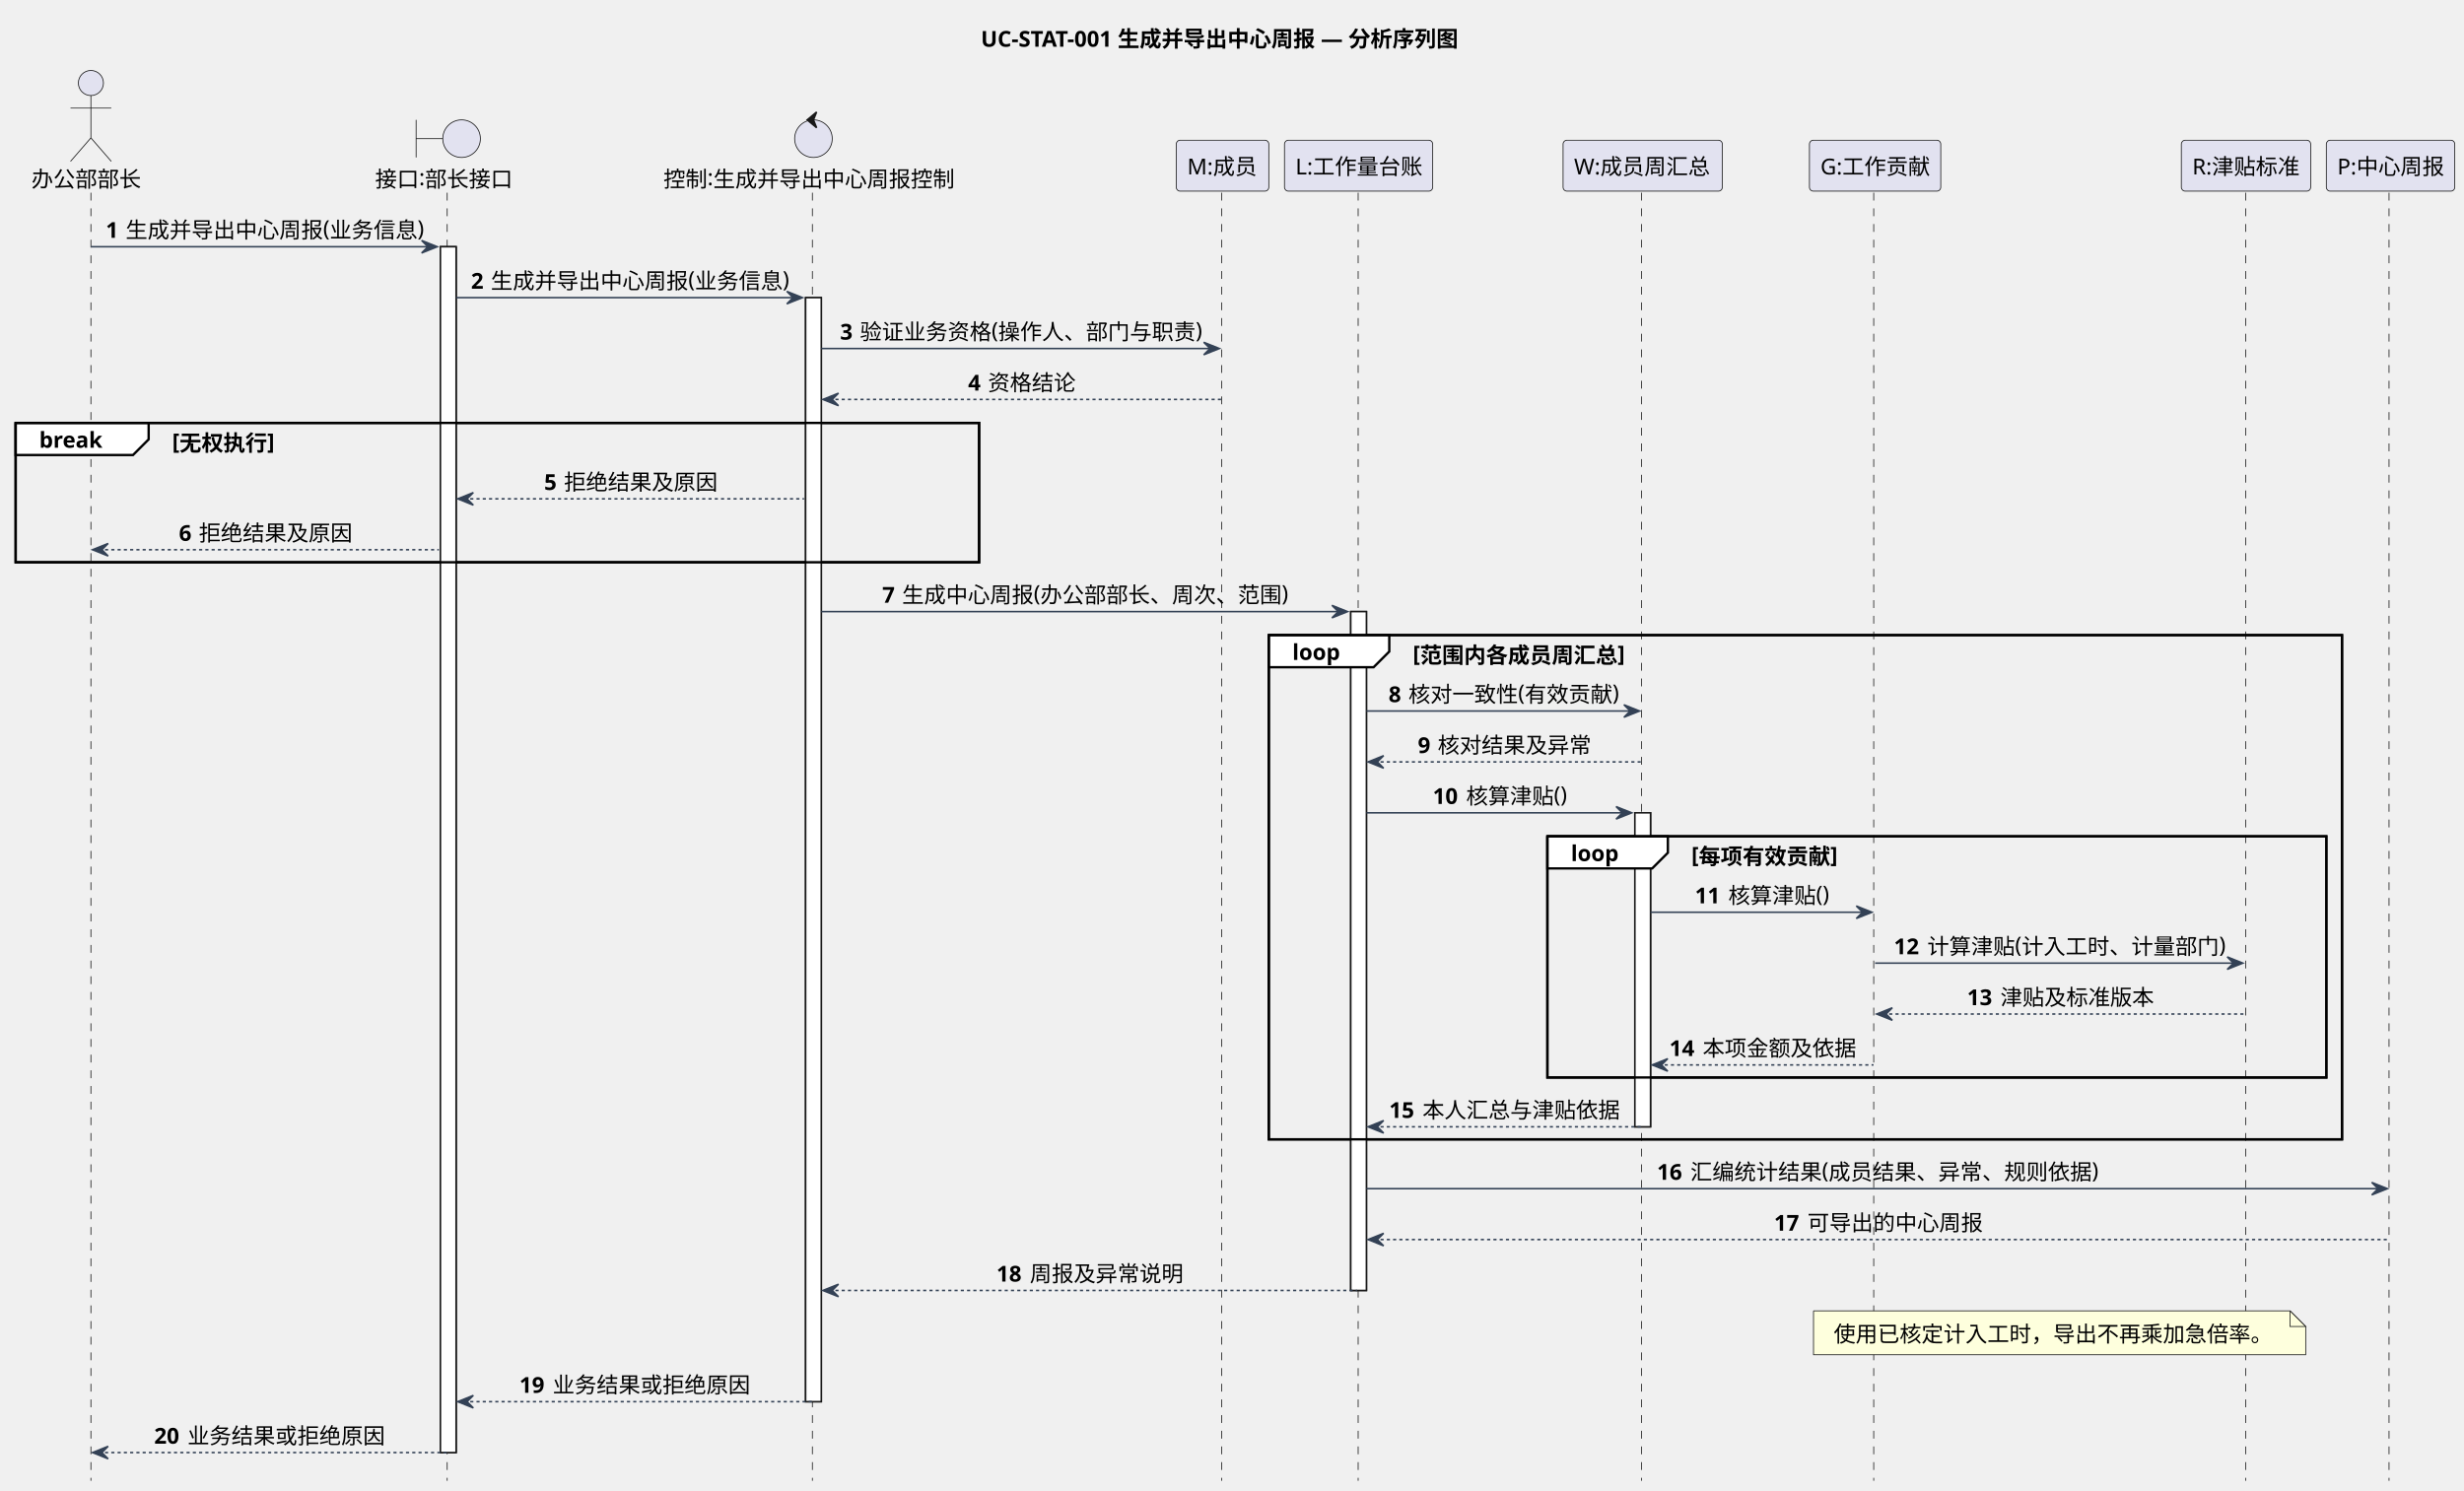
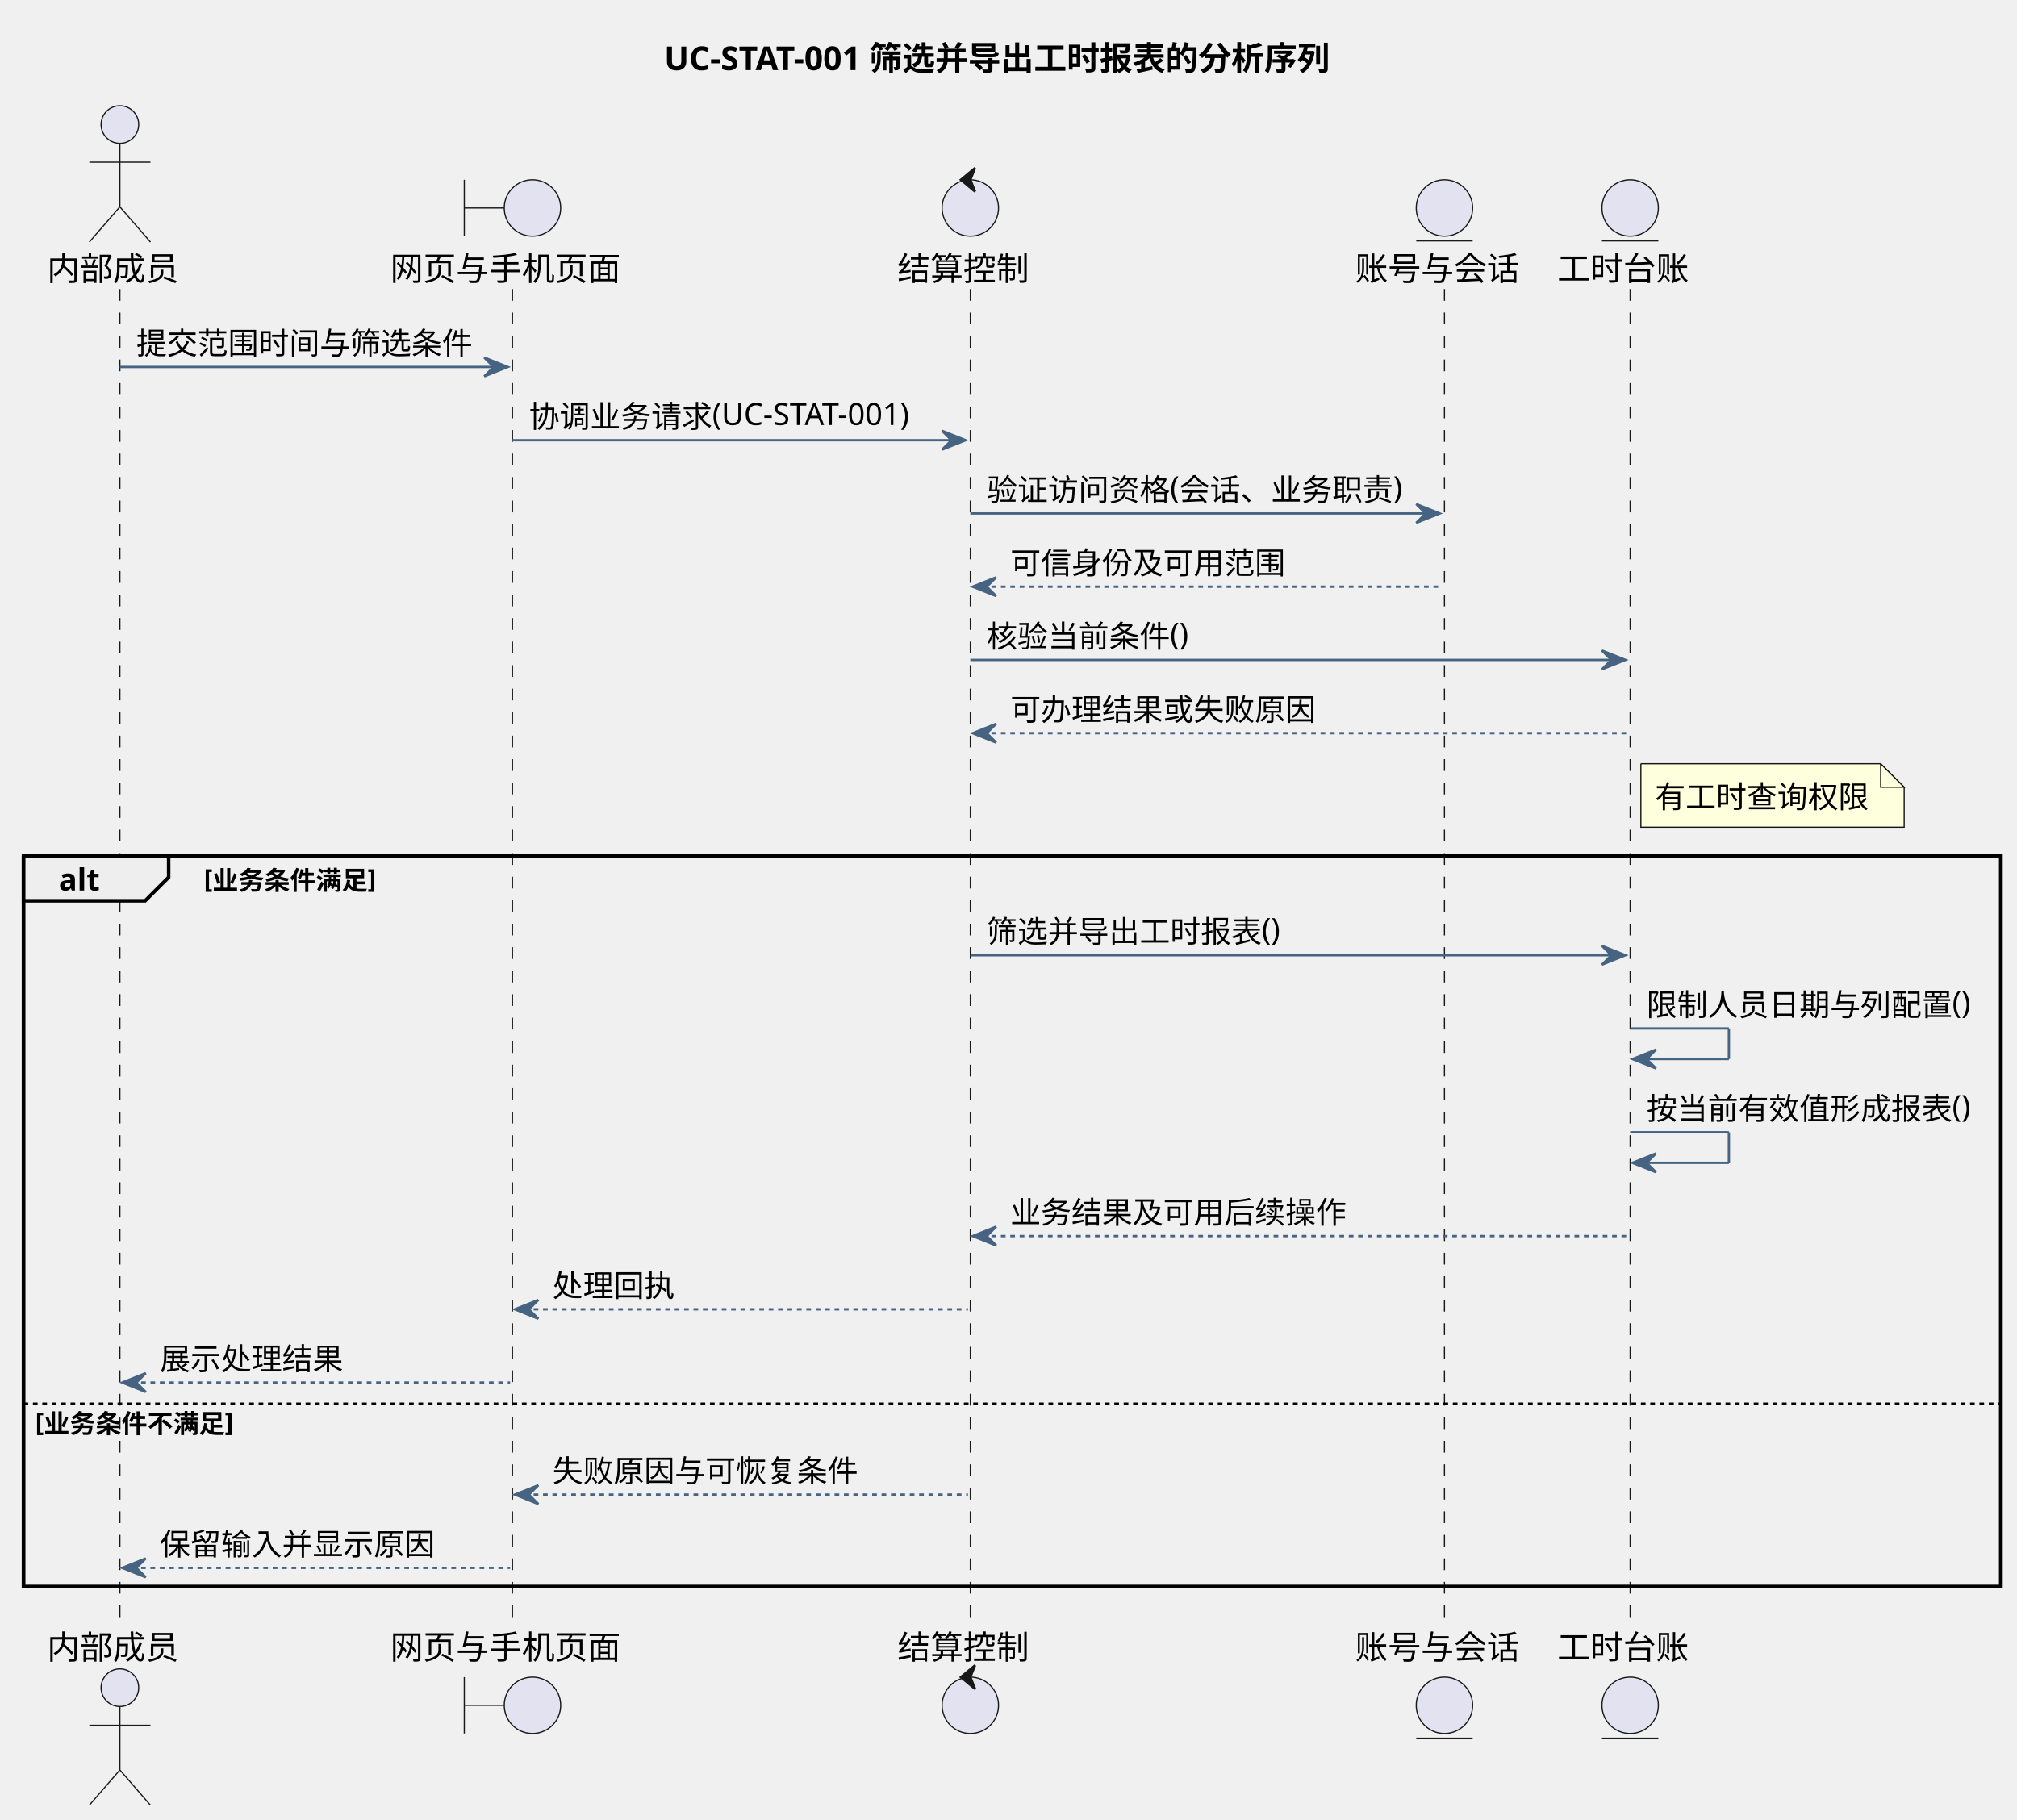
- <svg xmlns="http://www.w3.org/2000/svg" contentStyleType="text/css" height="951px" preserveAspectRatio="none" style="width:1572px;height:951px;background:#FFFFFF;" version="1.1" viewBox="0 0 1572 951" width="1572px" zoomAndPan="magnify">
+ <svg xmlns="http://www.w3.org/2000/svg" contentStyleType="text/css" height="774px" preserveAspectRatio="none" style="width:858px;height:774px;background:#FFFFFF;" version="1.1" viewBox="0 0 858 774" width="858px" zoomAndPan="magnify">
  <defs />
  <g>
-     <text fill="#000000" font-family="Microsoft YaHei" font-size="14" font-weight="bold" lengthAdjust="spacing" textLength="318.514" x="625.794" y="29.814">UC-STAT-001 生成并导出中心周报 — 分析序列图</text>
-     <rect fill="#FFFFFF" height="769.416" style="stroke:#181818;stroke-width:1.0;" width="10" x="280.985" y="157.433" />
-     <rect fill="#FFFFFF" height="704.461" style="stroke:#181818;stroke-width:1.0;" width="10" x="513.971" y="189.91" />
-     <rect fill="#FFFFFF" height="433.163" style="stroke:#181818;stroke-width:1.0;" width="10" x="861.758" y="390.253" />
-     <rect fill="#FFFFFF" height="200.343" style="stroke:#181818;stroke-width:1.0;" width="10" x="1043.025" y="518.641" />
-     <rect fill="none" height="88.91" style="stroke:#000000;stroke-width:1.5;" width="614.656" x="10" y="269.865" />
-     <rect fill="none" height="321.731" style="stroke:#000000;stroke-width:1.5;" width="684.687" x="809.481" y="405.253" />
-     <rect fill="none" height="153.865" style="stroke:#000000;stroke-width:1.5;" width="496.95" x="987.217" y="533.641" />
-     <line style="stroke:#181818;stroke-width:0.5;stroke-dasharray:5.0,5.0;" x1="58" x2="58" y1="122.955" y2="944.849" />
-     <line style="stroke:#181818;stroke-width:0.5;stroke-dasharray:5.0,5.0;" x1="285.3" x2="285.3" y1="122.955" y2="944.849" />
-     <line style="stroke:#181818;stroke-width:0.5;stroke-dasharray:5.0,5.0;" x1="518.286" x2="518.286" y1="122.955" y2="944.849" />
-     <line style="stroke:#181818;stroke-width:0.5;stroke-dasharray:5.0,5.0;" x1="779.432" x2="779.432" y1="122.955" y2="944.849" />
-     <line style="stroke:#181818;stroke-width:0.5;stroke-dasharray:5.0,5.0;" x1="866.481" x2="866.481" y1="122.955" y2="944.849" />
-     <line style="stroke:#181818;stroke-width:0.5;stroke-dasharray:5.0,5.0;" x1="1047.217" x2="1047.217" y1="122.955" y2="944.849" />
-     <line style="stroke:#181818;stroke-width:0.5;stroke-dasharray:5.0,5.0;" x1="1195.402" x2="1195.402" y1="122.955" y2="944.849" />
-     <line style="stroke:#181818;stroke-width:0.5;stroke-dasharray:5.0,5.0;" x1="1432.657" x2="1432.657" y1="122.955" y2="944.849" />
-     <line style="stroke:#181818;stroke-width:0.5;stroke-dasharray:5.0,5.0;" x1="1524.167" x2="1524.167" y1="122.955" y2="944.849" />
-     <text fill="#000000" font-family="Microsoft YaHei" font-size="14" lengthAdjust="spacing" textLength="70" x="20" y="119.291">办公部部长</text>
-     <ellipse cx="58" cy="52.977" fill="#E2E2F0" rx="8" ry="8" style="stroke:#181818;stroke-width:0.5;" />
-     <path d="M58,60.977 L58,87.978 M45,68.978 L71,68.978 M58,87.978 L45,102.978 M58,87.978 L71,102.978 " fill="none" style="stroke:#181818;stroke-width:0.5;" />
-     <text fill="#000000" font-family="Microsoft YaHei" font-size="14" lengthAdjust="spacing" textLength="87.37" x="239.3" y="119.291">接口:部长接口</text>
-     <path d="M265.485,76.478 L265.485,100.478 M265.485,88.478 L282.485,88.478 " fill="none" style="stroke:#181818;stroke-width:0.5;" />
-     <ellipse cx="294.485" cy="88.478" fill="#E2E2F0" rx="12" ry="12" style="stroke:#181818;stroke-width:0.5;" />
-     <text fill="#000000" font-family="Microsoft YaHei" font-size="14" lengthAdjust="spacing" textLength="185.37" x="423.286" y="119.291">控制:生成并导出中心周报控制</text>
-     <ellipse cx="518.971" cy="88.478" fill="#E2E2F0" rx="12" ry="12" style="stroke:#181818;stroke-width:0.5;" />
-     <polygon fill="#181818" points="514.971,76.478,520.971,71.478,518.971,76.478,520.971,81.478,514.971,76.478" style="stroke:#181818;stroke-width:1.0;" />
-     <rect fill="#E2E2F0" height="32.477" rx="2.5" ry="2.5" style="stroke:#181818;stroke-width:0.5;" width="59.049" x="750.432" y="89.478" />
-     <text fill="#000000" font-family="Microsoft YaHei" font-size="14" lengthAdjust="spacing" textLength="45.049" x="757.432" y="111.291">M:成员</text>
-     <rect fill="#E2E2F0" height="32.477" rx="2.5" ry="2.5" style="stroke:#181818;stroke-width:0.5;" width="94.555" x="819.481" y="89.478" />
-     <text fill="#000000" font-family="Microsoft YaHei" font-size="14" lengthAdjust="spacing" textLength="80.555" x="826.481" y="111.291">L:工作量台账</text>
-     <rect fill="#E2E2F0" height="32.477" rx="2.5" ry="2.5" style="stroke:#181818;stroke-width:0.5;" width="101.616" x="997.217" y="89.478" />
-     <text fill="#000000" font-family="Microsoft YaHei" font-size="14" lengthAdjust="spacing" textLength="87.616" x="1004.217" y="111.291">W:成员周汇总</text>
-     <rect fill="#E2E2F0" height="32.477" rx="2.5" ry="2.5" style="stroke:#181818;stroke-width:0.5;" width="83.781" x="1154.402" y="89.478" />
-     <text fill="#000000" font-family="Microsoft YaHei" font-size="14" lengthAdjust="spacing" textLength="69.781" x="1161.402" y="111.291">G:工作贡献</text>
-     <rect fill="#E2E2F0" height="32.477" rx="2.5" ry="2.5" style="stroke:#181818;stroke-width:0.5;" width="82.51" x="1391.657" y="89.478" />
-     <text fill="#000000" font-family="Microsoft YaHei" font-size="14" lengthAdjust="spacing" textLength="68.51" x="1398.657" y="111.291">R:津贴标准</text>
-     <rect fill="#E2E2F0" height="32.477" rx="2.5" ry="2.5" style="stroke:#181818;stroke-width:0.5;" width="81.936" x="1484.167" y="89.478" />
-     <text fill="#000000" font-family="Microsoft YaHei" font-size="14" lengthAdjust="spacing" textLength="67.936" x="1491.167" y="111.291">P:中心周报</text>
-     <rect fill="#FFFFFF" height="769.416" style="stroke:#181818;stroke-width:1.0;" width="10" x="280.985" y="157.433" />
-     <rect fill="#FFFFFF" height="704.461" style="stroke:#181818;stroke-width:1.0;" width="10" x="513.971" y="189.91" />
-     <rect fill="#FFFFFF" height="433.163" style="stroke:#181818;stroke-width:1.0;" width="10" x="861.758" y="390.253" />
-     <rect fill="#FFFFFF" height="200.343" style="stroke:#181818;stroke-width:1.0;" width="10" x="1043.025" y="518.641" />
-     <polygon fill="#334155" points="268.985,153.433,278.985,157.433,268.985,161.433,272.985,157.433" style="stroke:#334155;stroke-width:1.0;" />
-     <line style="stroke:#334155;stroke-width:1.0;" x1="58" x2="274.985" y1="157.433" y2="157.433" />
-     <text fill="#000000" font-family="Microsoft YaHei" font-size="14" font-weight="bold" lengthAdjust="spacing" textLength="8.634" x="67.5" y="151.769">1</text>
-     <text fill="#000000" font-family="Microsoft YaHei" font-size="14" lengthAdjust="spacing" textLength="191.352" x="80.134" y="151.769">生成并导出中心周报(业务信息)</text>
-     <polygon fill="#334155" points="501.971,185.91,511.971,189.91,501.971,193.91,505.971,189.91" style="stroke:#334155;stroke-width:1.0;" />
-     <line style="stroke:#334155;stroke-width:1.0;" x1="290.985" x2="507.971" y1="189.91" y2="189.91" />
-     <text fill="#000000" font-family="Microsoft YaHei" font-size="14" font-weight="bold" lengthAdjust="spacing" textLength="8.634" x="300.485" y="184.246">2</text>
-     <text fill="#000000" font-family="Microsoft YaHei" font-size="14" lengthAdjust="spacing" textLength="191.352" x="313.119" y="184.246">生成并导出中心周报(业务信息)</text>
-     <polygon fill="#334155" points="767.956,218.388,777.956,222.388,767.956,226.388,771.956,222.388" style="stroke:#334155;stroke-width:1.0;" />
-     <line style="stroke:#334155;stroke-width:1.0;" x1="523.971" x2="773.956" y1="222.388" y2="222.388" />
-     <text fill="#000000" font-family="Microsoft YaHei" font-size="14" font-weight="bold" lengthAdjust="spacing" textLength="8.634" x="535.971" y="216.724">3</text>
-     <text fill="#000000" font-family="Microsoft YaHei" font-size="14" lengthAdjust="spacing" textLength="219.352" x="548.605" y="216.724">验证业务资格(操作人、部门与职责)</text>
-     <polygon fill="#334155" points="534.971,250.865,524.971,254.865,534.971,258.865,530.971,254.865" style="stroke:#334155;stroke-width:1.0;" />
-     <line style="stroke:#334155;stroke-width:1.0;stroke-dasharray:2.0,2.0;" x1="528.971" x2="778.956" y1="254.865" y2="254.865" />
-     <text fill="#000000" font-family="Microsoft YaHei" font-size="14" font-weight="bold" lengthAdjust="spacing" textLength="8.634" x="617.646" y="249.201">4</text>
-     <text fill="#000000" font-family="Microsoft YaHei" font-size="14" lengthAdjust="spacing" textLength="56" x="630.28" y="249.201">资格结论</text>
-     <path d="M10,269.865 L94.84,269.865 L94.84,280.343 L84.84,290.343 L10,290.343 L10,269.865 " fill="#FFFFFF" style="stroke:#000000;stroke-width:1.5;" />
-     <rect fill="none" height="88.91" style="stroke:#000000;stroke-width:1.5;" width="614.656" x="10" y="269.865" />
-     <text fill="#000000" font-family="Microsoft YaHei" font-size="14" font-weight="bold" lengthAdjust="spacing" textLength="39.84" x="25" y="285.679">break</text>
-     <text fill="#000000" font-family="Microsoft YaHei" font-size="14" font-weight="bold" lengthAdjust="spacing" textLength="66.91" x="109.84" y="286.679">[无权执行]</text>
-     <polygon fill="#334155" points="301.985,314.298,291.985,318.298,301.985,322.298,297.985,318.298" style="stroke:#334155;stroke-width:1.0;" />
-     <line style="stroke:#334155;stroke-width:1.0;stroke-dasharray:2.0,2.0;" x1="295.985" x2="512.971" y1="318.298" y2="318.298" />
-     <text fill="#000000" font-family="Microsoft YaHei" font-size="14" font-weight="bold" lengthAdjust="spacing" textLength="8.634" x="347.161" y="312.634">5</text>
-     <text fill="#000000" font-family="Microsoft YaHei" font-size="14" lengthAdjust="spacing" textLength="98" x="359.795" y="312.634">拒绝结果及原因</text>
-     <polygon fill="#334155" points="69,346.775,59,350.775,69,354.775,65,350.775" style="stroke:#334155;stroke-width:1.0;" />
-     <line style="stroke:#334155;stroke-width:1.0;stroke-dasharray:2.0,2.0;" x1="63" x2="279.985" y1="350.775" y2="350.775" />
-     <text fill="#000000" font-family="Microsoft YaHei" font-size="14" font-weight="bold" lengthAdjust="spacing" textLength="8.634" x="114.176" y="345.111">6</text>
-     <text fill="#000000" font-family="Microsoft YaHei" font-size="14" lengthAdjust="spacing" textLength="98" x="126.81" y="345.111">拒绝结果及原因</text>
-     <polygon fill="#334155" points="849.758,386.253,859.758,390.253,849.758,394.253,853.758,390.253" style="stroke:#334155;stroke-width:1.0;" />
-     <line style="stroke:#334155;stroke-width:1.0;" x1="523.971" x2="855.758" y1="390.253" y2="390.253" />
-     <text fill="#000000" font-family="Microsoft YaHei" font-size="14" font-weight="bold" lengthAdjust="spacing" textLength="8.634" x="562.872" y="384.589">7</text>
-     <text fill="#000000" font-family="Microsoft YaHei" font-size="14" lengthAdjust="spacing" textLength="247.352" x="575.505" y="384.589">生成中心周报(办公部部长、周次、范围)</text>
-     <path d="M809.481,405.253 L886.35,405.253 L886.35,415.731 L876.35,425.731 L809.481,425.731 L809.481,405.253 " fill="#FFFFFF" style="stroke:#000000;stroke-width:1.5;" />
-     <rect fill="none" height="321.731" style="stroke:#000000;stroke-width:1.5;" width="684.687" x="809.481" y="405.253" />
-     <text fill="#000000" font-family="Microsoft YaHei" font-size="14" font-weight="bold" lengthAdjust="spacing" textLength="31.869" x="824.481" y="421.066">loop</text>
-     <text fill="#000000" font-family="Microsoft YaHei" font-size="14" font-weight="bold" lengthAdjust="spacing" textLength="136.91" x="901.35" y="422.066">[范围内各成员周汇总]</text>
-     <polygon fill="#334155" points="1036.025,449.685,1046.025,453.685,1036.025,457.685,1040.025,453.685" style="stroke:#334155;stroke-width:1.0;" />
-     <line style="stroke:#334155;stroke-width:1.0;" x1="871.758" x2="1042.025" y1="453.685" y2="453.685" />
-     <text fill="#000000" font-family="Microsoft YaHei" font-size="14" font-weight="bold" lengthAdjust="spacing" textLength="8.634" x="885.899" y="448.022">8</text>
-     <text fill="#000000" font-family="Microsoft YaHei" font-size="14" lengthAdjust="spacing" textLength="135.352" x="898.533" y="448.022">核对一致性(有效贡献)</text>
-     <polygon fill="#334155" points="882.758,482.163,872.758,486.163,882.758,490.163,878.758,486.163" style="stroke:#334155;stroke-width:1.0;" />
-     <line style="stroke:#334155;stroke-width:1.0;stroke-dasharray:2.0,2.0;" x1="876.758" x2="1047.025" y1="486.163" y2="486.163" />
-     <text fill="#000000" font-family="Microsoft YaHei" font-size="14" font-weight="bold" lengthAdjust="spacing" textLength="8.634" x="904.575" y="480.499">9</text>
-     <text fill="#000000" font-family="Microsoft YaHei" font-size="14" lengthAdjust="spacing" textLength="98" x="917.208" y="480.499">核对结果及异常</text>
-     <polygon fill="#334155" points="1031.025,514.641,1041.025,518.641,1031.025,522.641,1035.025,518.641" style="stroke:#334155;stroke-width:1.0;" />
-     <line style="stroke:#334155;stroke-width:1.0;" x1="871.758" x2="1037.025" y1="518.641" y2="518.641" />
-     <text fill="#000000" font-family="Microsoft YaHei" font-size="14" font-weight="bold" lengthAdjust="spacing" textLength="17.268" x="914.082" y="512.977">10</text>
-     <text fill="#000000" font-family="Microsoft YaHei" font-size="14" lengthAdjust="spacing" textLength="65.352" x="935.35" y="512.977">核算津贴()</text>
-     <path d="M987.217,533.641 L1064.086,533.641 L1064.086,544.118 L1054.086,554.118 L987.217,554.118 L987.217,533.641 " fill="#FFFFFF" style="stroke:#000000;stroke-width:1.5;" />
-     <rect fill="none" height="153.865" style="stroke:#000000;stroke-width:1.5;" width="496.95" x="987.217" y="533.641" />
-     <text fill="#000000" font-family="Microsoft YaHei" font-size="14" font-weight="bold" lengthAdjust="spacing" textLength="31.869" x="1002.217" y="549.454">loop</text>
-     <text fill="#000000" font-family="Microsoft YaHei" font-size="14" font-weight="bold" lengthAdjust="spacing" textLength="94.91" x="1079.086" y="550.454">[每项有效贡献]</text>
-     <polygon fill="#334155" points="1184.293,578.073,1194.293,582.073,1184.293,586.073,1188.293,582.073" style="stroke:#334155;stroke-width:1.0;" />
-     <line style="stroke:#334155;stroke-width:1.0;" x1="1053.025" x2="1190.293" y1="582.073" y2="582.073" />
-     <text fill="#000000" font-family="Microsoft YaHei" font-size="14" font-weight="bold" lengthAdjust="spacing" textLength="17.268" x="1081.35" y="576.409">11</text>
-     <text fill="#000000" font-family="Microsoft YaHei" font-size="14" lengthAdjust="spacing" textLength="65.352" x="1102.617" y="576.409">核算津贴()</text>
-     <polygon fill="#334155" points="1420.912,610.551,1430.912,614.551,1420.912,618.551,1424.912,614.551" style="stroke:#334155;stroke-width:1.0;" />
-     <line style="stroke:#334155;stroke-width:1.0;" x1="1196.293" x2="1426.912" y1="614.551" y2="614.551" />
-     <text fill="#000000" font-family="Microsoft YaHei" font-size="14" font-weight="bold" lengthAdjust="spacing" textLength="17.268" x="1208.293" y="608.887">12</text>
-     <text fill="#000000" font-family="Microsoft YaHei" font-size="14" lengthAdjust="spacing" textLength="191.352" x="1229.561" y="608.887">计算津贴(计入工时、计量部门)</text>
-     <polygon fill="#334155" points="1207.293,643.028,1197.293,647.028,1207.293,651.028,1203.293,647.028" style="stroke:#334155;stroke-width:1.0;" />
-     <line style="stroke:#334155;stroke-width:1.0;stroke-dasharray:2.0,2.0;" x1="1201.293" x2="1431.912" y1="647.028" y2="647.028" />
-     <text fill="#000000" font-family="Microsoft YaHei" font-size="14" font-weight="bold" lengthAdjust="spacing" textLength="17.268" x="1254.969" y="641.364">13</text>
-     <text fill="#000000" font-family="Microsoft YaHei" font-size="14" lengthAdjust="spacing" textLength="98" x="1276.236" y="641.364">津贴及标准版本</text>
-     <polygon fill="#334155" points="1064.025,675.506,1054.025,679.506,1064.025,683.506,1060.025,679.506" style="stroke:#334155;stroke-width:1.0;" />
-     <line style="stroke:#334155;stroke-width:1.0;stroke-dasharray:2.0,2.0;" x1="1058.025" x2="1195.293" y1="679.506" y2="679.506" />
-     <text fill="#000000" font-family="Microsoft YaHei" font-size="14" font-weight="bold" lengthAdjust="spacing" textLength="17.268" x="1065.025" y="673.842">14</text>
-     <text fill="#000000" font-family="Microsoft YaHei" font-size="14" lengthAdjust="spacing" textLength="98" x="1086.293" y="673.842">本项金额及依据</text>
-     <polygon fill="#334155" points="882.758,714.983,872.758,718.983,882.758,722.983,878.758,718.983" style="stroke:#334155;stroke-width:1.0;" />
-     <line style="stroke:#334155;stroke-width:1.0;stroke-dasharray:2.0,2.0;" x1="876.758" x2="1047.025" y1="718.983" y2="718.983" />
-     <text fill="#000000" font-family="Microsoft YaHei" font-size="14" font-weight="bold" lengthAdjust="spacing" textLength="17.268" x="886.258" y="713.319">15</text>
-     <text fill="#000000" font-family="Microsoft YaHei" font-size="14" lengthAdjust="spacing" textLength="126" x="907.525" y="713.319">本人汇总与津贴依据</text>
-     <polygon fill="#334155" points="1513.135,754.461,1523.135,758.461,1513.135,762.461,1517.135,758.461" style="stroke:#334155;stroke-width:1.0;" />
-     <line style="stroke:#334155;stroke-width:1.0;" x1="871.758" x2="1519.135" y1="758.461" y2="758.461" />
-     <text fill="#000000" font-family="Microsoft YaHei" font-size="14" font-weight="bold" lengthAdjust="spacing" textLength="17.268" x="1057.137" y="752.797">16</text>
-     <text fill="#000000" font-family="Microsoft YaHei" font-size="14" lengthAdjust="spacing" textLength="261.352" x="1078.404" y="752.797">汇编统计结果(成员结果、异常、规则依据)</text>
-     <polygon fill="#334155" points="882.758,786.938,872.758,790.938,882.758,794.938,878.758,790.938" style="stroke:#334155;stroke-width:1.0;" />
-     <line style="stroke:#334155;stroke-width:1.0;stroke-dasharray:2.0,2.0;" x1="876.758" x2="1524.135" y1="790.938" y2="790.938" />
-     <text fill="#000000" font-family="Microsoft YaHei" font-size="14" font-weight="bold" lengthAdjust="spacing" textLength="17.268" x="1131.812" y="785.274">17</text>
-     <text fill="#000000" font-family="Microsoft YaHei" font-size="14" lengthAdjust="spacing" textLength="112" x="1153.08" y="785.274">可导出的中心周报</text>
-     <polygon fill="#334155" points="534.971,819.416,524.971,823.416,534.971,827.416,530.971,823.416" style="stroke:#334155;stroke-width:1.0;" />
-     <line style="stroke:#334155;stroke-width:1.0;stroke-dasharray:2.0,2.0;" x1="528.971" x2="865.758" y1="823.416" y2="823.416" />
-     <text fill="#000000" font-family="Microsoft YaHei" font-size="14" font-weight="bold" lengthAdjust="spacing" textLength="17.268" x="635.731" y="817.752">18</text>
-     <text fill="#000000" font-family="Microsoft YaHei" font-size="14" lengthAdjust="spacing" textLength="98" x="656.998" y="817.752">周报及异常说明</text>
-     <path d="M1157,836.416 L1157,864.416 L1471,864.416 L1471,846.416 L1461,836.416 L1157,836.416 " fill="#FEFFDD" style="stroke:#181818;stroke-width:0.5;" />
-     <path d="M1461,836.416 L1461,846.416 L1471,846.416 L1461,836.416 " fill="#FEFFDD" style="stroke:#181818;stroke-width:0.5;" />
-     <text fill="#000000" font-family="Microsoft YaHei" font-size="14" lengthAdjust="spacing" textLength="280" x="1169.882" y="856.23">使用已核定计入工时，导出不再乘加急倍率。</text>
-     <polygon fill="#334155" points="301.985,890.371,291.985,894.371,301.985,898.371,297.985,894.371" style="stroke:#334155;stroke-width:1.0;" />
-     <line style="stroke:#334155;stroke-width:1.0;stroke-dasharray:2.0,2.0;" x1="295.985" x2="517.971" y1="894.371" y2="894.371" />
-     <text fill="#000000" font-family="Microsoft YaHei" font-size="14" font-weight="bold" lengthAdjust="spacing" textLength="17.268" x="331.344" y="888.707">19</text>
-     <text fill="#000000" font-family="Microsoft YaHei" font-size="14" lengthAdjust="spacing" textLength="126" x="352.612" y="888.707">业务结果或拒绝原因</text>
-     <polygon fill="#334155" points="69,922.849,59,926.849,69,930.849,65,926.849" style="stroke:#334155;stroke-width:1.0;" />
-     <line style="stroke:#334155;stroke-width:1.0;stroke-dasharray:2.0,2.0;" x1="63" x2="284.985" y1="926.849" y2="926.849" />
-     <text fill="#000000" font-family="Microsoft YaHei" font-size="14" font-weight="bold" lengthAdjust="spacing" textLength="17.268" x="98.359" y="921.185">20</text>
-     <text fill="#000000" font-family="Microsoft YaHei" font-size="14" lengthAdjust="spacing" textLength="126" x="119.626" y="921.185">业务结果或拒绝原因</text>
+     <text fill="#000000" font-family="Microsoft YaHei" font-size="14" font-weight="bold" lengthAdjust="spacing" textLength="295.053" x="282.536" y="29.814">UC-STAT-001 筛选并导出工时报表的分析序列</text>
+     <rect fill="none" height="310.938" style="stroke:#000000;stroke-width:1.5;" width="841.125" x="10" y="364.059" />
+     <line style="stroke:#181818;stroke-width:0.5;stroke-dasharray:5.0,5.0;" x1="51" x2="51" y1="122.955" y2="691.997" />
+     <line style="stroke:#181818;stroke-width:0.5;stroke-dasharray:5.0,5.0;" x1="218" x2="218" y1="122.955" y2="691.997" />
+     <line style="stroke:#181818;stroke-width:0.5;stroke-dasharray:5.0,5.0;" x1="412.758" x2="412.758" y1="122.955" y2="691.997" />
+     <line style="stroke:#181818;stroke-width:0.5;stroke-dasharray:5.0,5.0;" x1="614.442" x2="614.442" y1="122.955" y2="691.997" />
+     <line style="stroke:#181818;stroke-width:0.5;stroke-dasharray:5.0,5.0;" x1="693.442" x2="693.442" y1="122.955" y2="691.997" />
+     <text fill="#000000" font-family="Microsoft YaHei" font-size="14" lengthAdjust="spacing" textLength="56" x="20" y="119.291">内部成员</text>
+     <ellipse cx="51" cy="52.977" fill="#E2E2F0" rx="8" ry="8" style="stroke:#181818;stroke-width:0.5;" />
+     <path d="M51,60.977 L51,87.978 M38,68.978 L64,68.978 M51,87.978 L38,102.978 M51,87.978 L64,102.978 " fill="none" style="stroke:#181818;stroke-width:0.5;" />
+     <text fill="#000000" font-family="Microsoft YaHei" font-size="14" lengthAdjust="spacing" textLength="56" x="20" y="705.81">内部成员</text>
+     <ellipse cx="51" cy="717.974" fill="#E2E2F0" rx="8" ry="8" style="stroke:#181818;stroke-width:0.5;" />
+     <path d="M51,725.974 L51,752.974 M38,733.974 L64,733.974 M51,752.974 L38,767.974 M51,752.974 L64,767.974 " fill="none" style="stroke:#181818;stroke-width:0.5;" />
+     <text fill="#000000" font-family="Microsoft YaHei" font-size="14" lengthAdjust="spacing" textLength="98" x="166" y="119.291">网页与手机页面</text>
+     <path d="M197.5,76.478 L197.5,100.478 M197.5,88.478 L214.5,88.478 " fill="none" style="stroke:#181818;stroke-width:0.5;" />
+     <ellipse cx="226.5" cy="88.478" fill="#E2E2F0" rx="12" ry="12" style="stroke:#181818;stroke-width:0.5;" />
+     <text fill="#000000" font-family="Microsoft YaHei" font-size="14" lengthAdjust="spacing" textLength="98" x="166" y="705.81">网页与手机页面</text>
+     <path d="M197.5,713.474 L197.5,737.474 M197.5,725.474 L214.5,725.474 " fill="none" style="stroke:#181818;stroke-width:0.5;" />
+     <ellipse cx="226.5" cy="725.474" fill="#E2E2F0" rx="12" ry="12" style="stroke:#181818;stroke-width:0.5;" />
+     <text fill="#000000" font-family="Microsoft YaHei" font-size="14" lengthAdjust="spacing" textLength="56" x="381.758" y="119.291">结算控制</text>
+     <ellipse cx="412.758" cy="88.478" fill="#E2E2F0" rx="12" ry="12" style="stroke:#181818;stroke-width:0.5;" />
+     <polygon fill="#181818" points="408.758,76.478,414.758,71.478,412.758,76.478,414.758,81.478,408.758,76.478" style="stroke:#181818;stroke-width:1.0;" />
+     <text fill="#000000" font-family="Microsoft YaHei" font-size="14" lengthAdjust="spacing" textLength="56" x="381.758" y="705.81">结算控制</text>
+     <ellipse cx="412.758" cy="725.474" fill="#E2E2F0" rx="12" ry="12" style="stroke:#181818;stroke-width:0.5;" />
+     <polygon fill="#181818" points="408.758,713.474,414.758,708.474,412.758,713.474,414.758,718.474,408.758,713.474" style="stroke:#181818;stroke-width:1.0;" />
+     <text fill="#000000" font-family="Microsoft YaHei" font-size="14" lengthAdjust="spacing" textLength="70" x="576.442" y="119.291">账号与会话</text>
+     <ellipse cx="614.442" cy="88.478" fill="#E2E2F0" rx="12" ry="12" style="stroke:#181818;stroke-width:0.5;" />
+     <line style="stroke:#181818;stroke-width:0.5;" x1="602.442" x2="626.442" y1="102.478" y2="102.478" />
+     <text fill="#000000" font-family="Microsoft YaHei" font-size="14" lengthAdjust="spacing" textLength="70" x="576.442" y="705.81">账号与会话</text>
+     <ellipse cx="614.442" cy="725.474" fill="#E2E2F0" rx="12" ry="12" style="stroke:#181818;stroke-width:0.5;" />
+     <line style="stroke:#181818;stroke-width:0.5;" x1="602.442" x2="626.442" y1="739.474" y2="739.474" />
+     <text fill="#000000" font-family="Microsoft YaHei" font-size="14" lengthAdjust="spacing" textLength="56" x="662.442" y="119.291">工时台账</text>
+     <ellipse cx="693.442" cy="88.478" fill="#E2E2F0" rx="12" ry="12" style="stroke:#181818;stroke-width:0.5;" />
+     <line style="stroke:#181818;stroke-width:0.5;" x1="681.442" x2="705.442" y1="102.478" y2="102.478" />
+     <text fill="#000000" font-family="Microsoft YaHei" font-size="14" lengthAdjust="spacing" textLength="56" x="662.442" y="705.81">工时台账</text>
+     <ellipse cx="693.442" cy="725.474" fill="#E2E2F0" rx="12" ry="12" style="stroke:#181818;stroke-width:0.5;" />
+     <line style="stroke:#181818;stroke-width:0.5;" x1="681.442" x2="705.442" y1="739.474" y2="739.474" />
+     <polygon fill="#466482" points="206,152.113,216,156.113,206,160.113,210,156.113" style="stroke:#466482;stroke-width:1.0;" />
+     <line style="stroke:#466482;stroke-width:1.0;" x1="51" x2="212" y1="156.113" y2="156.113" />
+     <text fill="#000000" font-family="Microsoft YaHei" font-size="13" lengthAdjust="spacing" textLength="143" x="58" y="150.71">提交范围时间与筛选条件</text>
+     <polygon fill="#466482" points="400.758,183.27,410.758,187.27,400.758,191.27,404.758,187.27" style="stroke:#466482;stroke-width:1.0;" />
+     <line style="stroke:#466482;stroke-width:1.0;" x1="218" x2="406.758" y1="187.27" y2="187.27" />
+     <text fill="#000000" font-family="Microsoft YaHei" font-size="13" lengthAdjust="spacing" textLength="170.758" x="225" y="181.868">协调业务请求(UC-STAT-001)</text>
+     <polygon fill="#466482" points="602.442,214.428,612.442,218.428,602.442,222.428,606.442,218.428" style="stroke:#466482;stroke-width:1.0;" />
+     <line style="stroke:#466482;stroke-width:1.0;" x1="412.758" x2="608.442" y1="218.428" y2="218.428" />
+     <text fill="#000000" font-family="Microsoft YaHei" font-size="13" lengthAdjust="spacing" textLength="177.684" x="419.758" y="213.026">验证访问资格(会话、业务职责)</text>
+     <polygon fill="#466482" points="423.758,245.586,413.758,249.586,423.758,253.586,419.758,249.586" style="stroke:#466482;stroke-width:1.0;" />
+     <line style="stroke:#466482;stroke-width:1.0;stroke-dasharray:2.0,2.0;" x1="417.758" x2="613.442" y1="249.586" y2="249.586" />
+     <text fill="#000000" font-family="Microsoft YaHei" font-size="13" lengthAdjust="spacing" textLength="117" x="429.758" y="244.184">可信身份及可用范围</text>
+     <polygon fill="#466482" points="681.442,276.744,691.442,280.744,681.442,284.744,685.442,280.744" style="stroke:#466482;stroke-width:1.0;" />
+     <line style="stroke:#466482;stroke-width:1.0;" x1="412.758" x2="687.442" y1="280.744" y2="280.744" />
+     <text fill="#000000" font-family="Microsoft YaHei" font-size="13" lengthAdjust="spacing" textLength="86.684" x="419.758" y="275.341">核验当前条件()</text>
+     <polygon fill="#466482" points="423.758,307.901,413.758,311.901,423.758,315.901,419.758,311.901" style="stroke:#466482;stroke-width:1.0;" />
+     <line style="stroke:#466482;stroke-width:1.0;stroke-dasharray:2.0,2.0;" x1="417.758" x2="692.442" y1="311.901" y2="311.901" />
+     <text fill="#000000" font-family="Microsoft YaHei" font-size="13" lengthAdjust="spacing" textLength="130" x="429.758" y="306.499">可办理结果或失败原因</text>
+     <path d="M698,324.901 L698,351.901 L810,351.901 L810,334.901 L800,324.901 L698,324.901 " fill="#FEFFDD" style="stroke:#181818;stroke-width:0.5;" />
+     <path d="M800,324.901 L800,334.901 L810,334.901 L800,324.901 " fill="#FEFFDD" style="stroke:#181818;stroke-width:0.5;" />
+     <text fill="#000000" font-family="Microsoft YaHei" font-size="13" lengthAdjust="spacing" textLength="91" x="704" y="343.657">有工时查询权限</text>
+     <path d="M10,364.059 L71.739,364.059 L71.739,373.217 L61.739,383.217 L10,383.217 L10,364.059 " fill="#EEEEEE" style="stroke:#000000;stroke-width:1.5;" />
+     <rect fill="none" height="310.938" style="stroke:#000000;stroke-width:1.5;" width="841.125" x="10" y="364.059" />
+     <text fill="#000000" font-family="Microsoft YaHei" font-size="13" font-weight="bold" lengthAdjust="spacing" textLength="16.739" x="25" y="378.815">alt</text>
+     <text fill="#000000" font-family="Microsoft YaHei" font-size="11" font-weight="bold" lengthAdjust="spacing" textLength="74.572" x="86.739" y="377.698">[业务条件满足]</text>
+     <polygon fill="#466482" points="681.442,402.375,691.442,406.375,681.442,410.375,685.442,406.375" style="stroke:#466482;stroke-width:1.0;" />
+     <line style="stroke:#466482;stroke-width:1.0;" x1="412.758" x2="687.442" y1="406.375" y2="406.375" />
+     <text fill="#000000" font-family="Microsoft YaHei" font-size="13" lengthAdjust="spacing" textLength="125.684" x="419.758" y="400.972">筛选并导出工时报表()</text>
+     <line style="stroke:#466482;stroke-width:1.0;" x1="693.442" x2="735.442" y1="437.532" y2="437.532" />
+     <line style="stroke:#466482;stroke-width:1.0;" x1="735.442" x2="735.442" y1="437.532" y2="450.532" />
+     <line style="stroke:#466482;stroke-width:1.0;" x1="694.442" x2="735.442" y1="450.532" y2="450.532" />
+     <polygon fill="#466482" points="704.442,446.532,694.442,450.532,704.442,454.532,700.442,450.532" style="stroke:#466482;stroke-width:1.0;" />
+     <text fill="#000000" font-family="Microsoft YaHei" font-size="13" lengthAdjust="spacing" textLength="138.684" x="700.442" y="432.13">限制人员日期与列配置()</text>
+     <line style="stroke:#466482;stroke-width:1.0;" x1="693.442" x2="735.442" y1="481.69" y2="481.69" />
+     <line style="stroke:#466482;stroke-width:1.0;" x1="735.442" x2="735.442" y1="481.69" y2="494.69" />
+     <line style="stroke:#466482;stroke-width:1.0;" x1="694.442" x2="735.442" y1="494.69" y2="494.69" />
+     <polygon fill="#466482" points="704.442,490.69,694.442,494.69,704.442,498.69,700.442,494.69" style="stroke:#466482;stroke-width:1.0;" />
+     <text fill="#000000" font-family="Microsoft YaHei" font-size="13" lengthAdjust="spacing" textLength="138.684" x="700.442" y="476.288">按当前有效值形成报表()</text>
+     <polygon fill="#466482" points="423.758,521.848,413.758,525.848,423.758,529.848,419.758,525.848" style="stroke:#466482;stroke-width:1.0;" />
+     <line style="stroke:#466482;stroke-width:1.0;stroke-dasharray:2.0,2.0;" x1="417.758" x2="692.442" y1="525.848" y2="525.848" />
+     <text fill="#000000" font-family="Microsoft YaHei" font-size="13" lengthAdjust="spacing" textLength="143" x="429.758" y="520.445">业务结果及可用后续操作</text>
+     <polygon fill="#466482" points="229,553.005,219,557.005,229,561.005,225,557.005" style="stroke:#466482;stroke-width:1.0;" />
+     <line style="stroke:#466482;stroke-width:1.0;stroke-dasharray:2.0,2.0;" x1="223" x2="411.758" y1="557.005" y2="557.005" />
+     <text fill="#000000" font-family="Microsoft YaHei" font-size="13" lengthAdjust="spacing" textLength="52" x="235" y="551.603">处理回执</text>
+     <polygon fill="#466482" points="62,584.163,52,588.163,62,592.163,58,588.163" style="stroke:#466482;stroke-width:1.0;" />
+     <line style="stroke:#466482;stroke-width:1.0;stroke-dasharray:2.0,2.0;" x1="56" x2="217" y1="588.163" y2="588.163" />
+     <text fill="#000000" font-family="Microsoft YaHei" font-size="13" lengthAdjust="spacing" textLength="78" x="68" y="582.761">展示处理结果</text>
+     <line style="stroke:#000000;stroke-width:1.0;stroke-dasharray:2.0,2.0;" x1="10" x2="851.125" y1="597.163" y2="597.163" />
+     <text fill="#000000" font-family="Microsoft YaHei" font-size="11" font-weight="bold" lengthAdjust="spacing" textLength="85.572" x="15" y="608.802">[业务条件不满足]</text>
+     <polygon fill="#466482" points="229,631.839,219,635.839,229,639.839,225,635.839" style="stroke:#466482;stroke-width:1.0;" />
+     <line style="stroke:#466482;stroke-width:1.0;stroke-dasharray:2.0,2.0;" x1="223" x2="411.758" y1="635.839" y2="635.839" />
+     <text fill="#000000" font-family="Microsoft YaHei" font-size="13" lengthAdjust="spacing" textLength="130" x="235" y="630.437">失败原因与可恢复条件</text>
+     <polygon fill="#466482" points="62,662.997,52,666.997,62,670.997,58,666.997" style="stroke:#466482;stroke-width:1.0;" />
+     <line style="stroke:#466482;stroke-width:1.0;stroke-dasharray:2.0,2.0;" x1="56" x2="217" y1="666.997" y2="666.997" />
+     <text fill="#000000" font-family="Microsoft YaHei" font-size="13" lengthAdjust="spacing" textLength="117" x="68" y="661.594">保留输入并显示原因</text>
  </g>
</svg>
